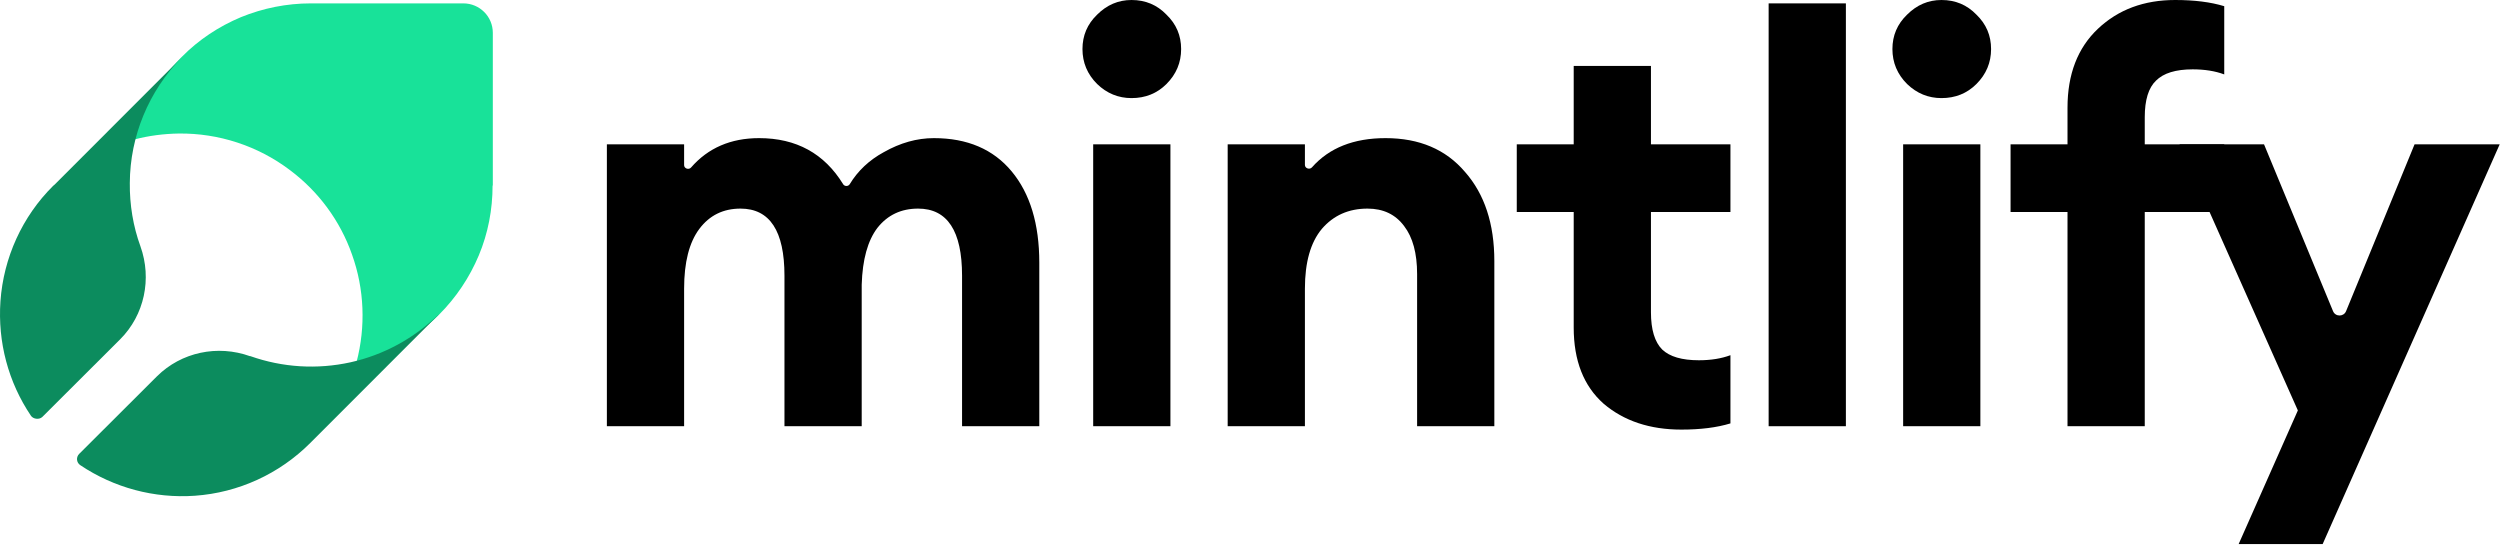
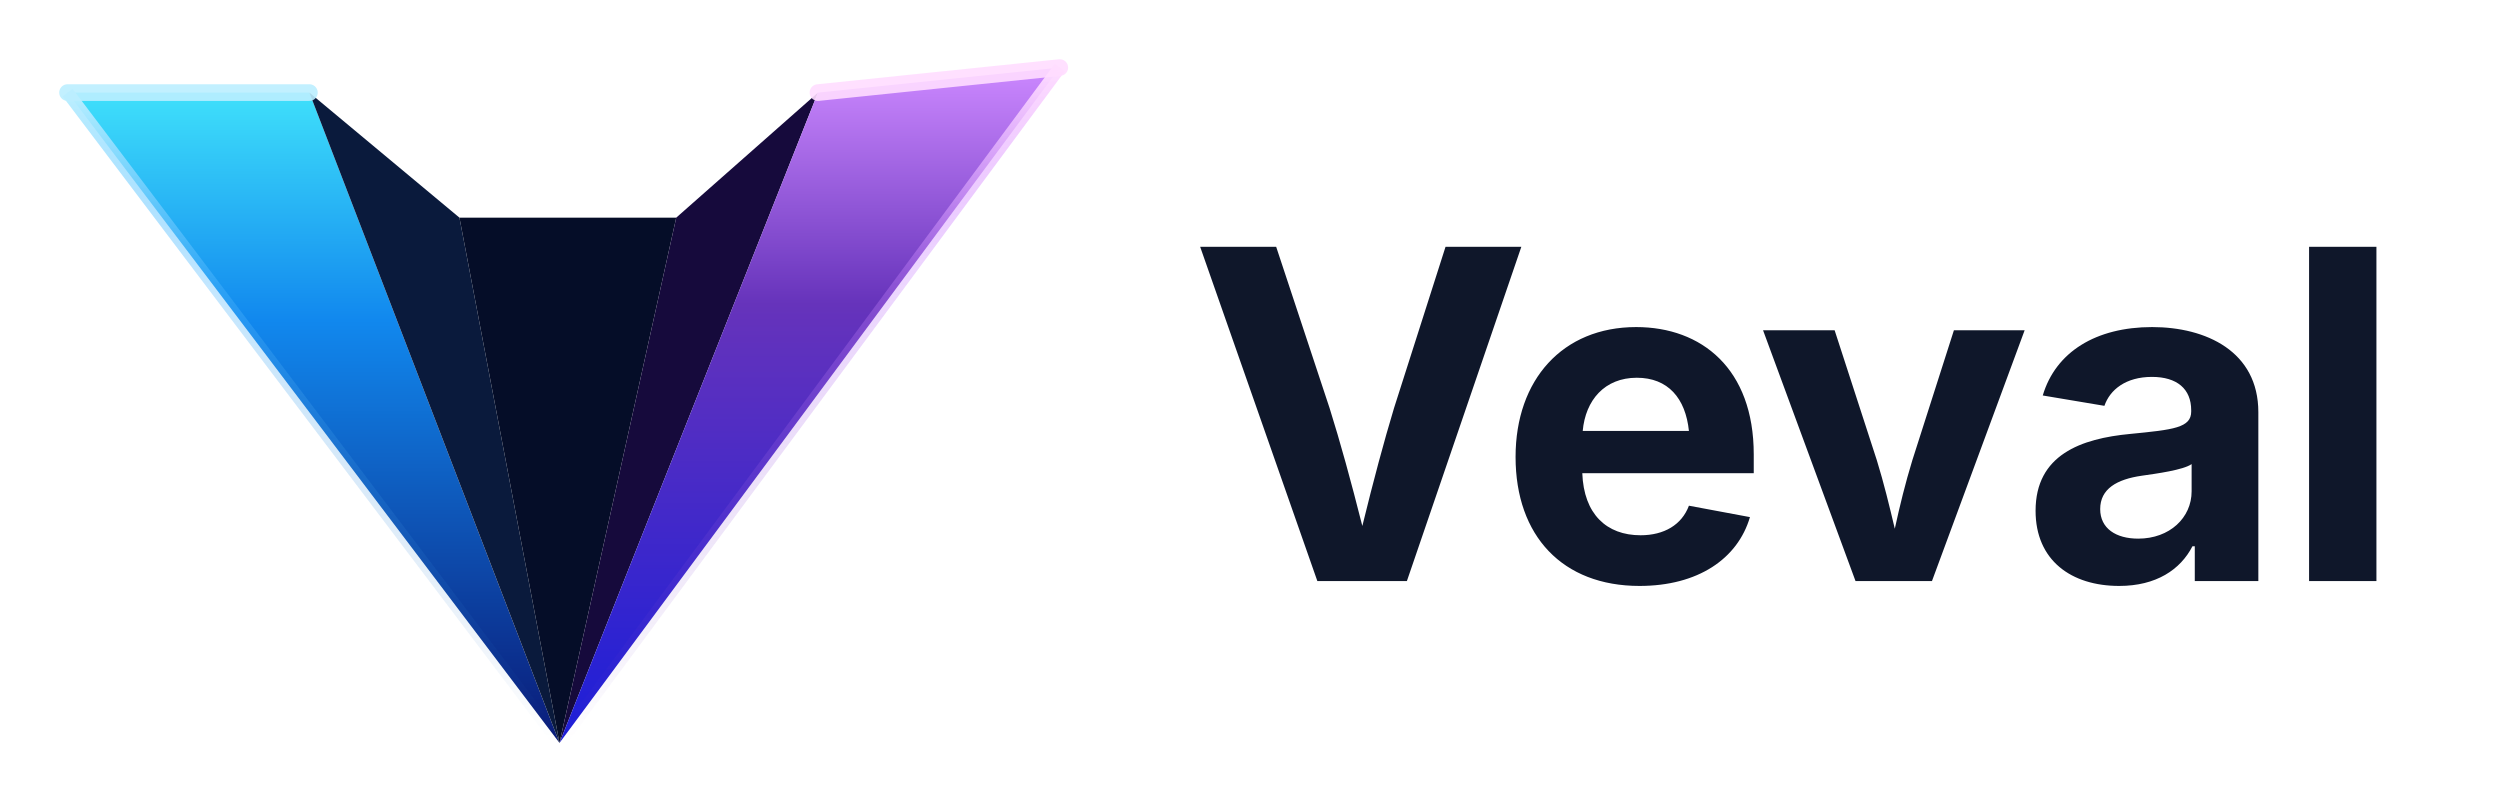
- <svg xmlns="http://www.w3.org/2000/svg" width="1682" height="367" viewBox="0 0 1682 367" fill="none">
-   <path d="M1562.69 366.037H1506.17L1546 276.14L1466.34 97.105H1523.24L1569.66 209.337C1571.28 213.26 1576.84 213.253 1578.45 209.325L1624.52 97.105H1681.79L1562.69 366.037Z" fill="black" />
-   <path d="M1391.02 286.761V142.622H1352.71V97.104H1391.02V72.449C1391.02 49.943 1397.85 32.242 1411.5 19.345C1425.16 6.448 1442.48 0 1463.47 0C1476.37 0 1487.37 1.391 1496.47 4.172V50.069C1490.4 47.793 1483.32 46.656 1475.23 46.656C1463.85 46.656 1455.63 49.184 1450.57 54.242C1445.51 59.046 1442.99 67.265 1442.99 78.897V97.104H1496.47V142.622H1442.99V286.761H1391.02Z" fill="black" />
-   <path d="M1306.22 66.001C1297.37 66.001 1289.66 62.84 1283.08 56.518C1276.51 49.943 1273.22 42.104 1273.22 33C1273.22 23.897 1276.51 16.184 1283.08 9.862C1289.66 3.287 1297.37 0 1306.22 0C1315.58 0 1323.42 3.287 1329.74 9.862C1336.31 16.184 1339.6 23.897 1339.6 33C1339.6 42.104 1336.31 49.943 1329.74 56.518C1323.42 62.84 1315.58 66.001 1306.22 66.001ZM1280.43 286.761V97.104H1332.39V286.761H1280.43Z" fill="black" />
-   <path d="M1189.94 286.761V2.276H1241.91V286.761H1189.94Z" fill="black" />
-   <path d="M1131.24 289.037C1110 289.037 1092.55 283.221 1078.89 271.588C1065.49 259.703 1058.79 242.634 1058.79 220.381V142.622H1020.48V97.104H1058.79V44.38H1110.76V97.104H1164.24V142.622H1110.76V210.14C1110.76 221.772 1113.29 230.117 1118.34 235.174C1123.4 239.979 1131.62 242.381 1143 242.381C1151.09 242.381 1158.17 241.243 1164.24 238.967V284.864C1155.14 287.646 1144.14 289.037 1131.24 289.037Z" fill="black" />
-   <path d="M825.979 286.761V97.104H877.945V110.967C877.945 113.311 881.135 114.347 882.688 112.591C894.273 99.485 910.773 92.932 932.187 92.932C954.946 92.932 972.774 100.518 985.67 115.691C998.82 130.61 1005.39 150.587 1005.39 175.622V286.761H953.429V184.346C953.429 170.438 950.521 159.691 944.704 152.105C938.888 144.265 930.67 140.346 920.049 140.346C907.405 140.346 897.164 144.898 889.325 154.001C881.738 163.105 877.945 176.507 877.945 194.208V286.761H825.979Z" fill="black" />
-   <path d="M761.286 66.001C752.436 66.001 744.723 62.84 738.148 56.518C731.574 49.943 728.286 42.104 728.286 33C728.286 23.897 731.574 16.184 738.148 9.862C744.723 3.287 752.436 0 761.286 0C770.643 0 778.482 3.287 784.804 9.862C791.379 16.184 794.666 23.897 794.666 33C794.666 42.104 791.379 49.943 784.804 56.518C778.482 62.84 770.643 66.001 761.286 66.001ZM735.493 286.761V97.104H787.459V286.761H735.493Z" fill="black" />
-   <path d="M647.273 286.761V185.484C647.273 155.392 637.411 140.346 617.686 140.346C606.307 140.346 597.204 144.645 590.376 153.243C583.801 161.84 580.261 174.61 579.755 191.553V286.761H527.789V185.484C527.789 155.392 517.927 140.346 498.203 140.346C486.571 140.346 477.341 144.898 470.513 154.001C463.685 163.105 460.272 176.507 460.272 194.208V286.761H408.306V97.104H460.272V111.103C460.272 113.435 463.407 114.462 464.939 112.704C476.419 99.522 491.68 92.932 510.72 92.932C535.742 92.932 554.588 103.262 567.259 123.923C568.258 125.553 570.718 125.527 571.712 123.894C577.189 114.891 584.802 107.731 594.548 102.415C605.675 96.093 616.928 92.932 628.307 92.932C650.813 92.932 668.261 100.392 680.652 115.311C693.043 130.231 699.239 150.714 699.239 176.76V286.761H647.273Z" fill="black" />
-   <path d="M331.569 124.833V22.09C331.569 11.065 322.625 2.276 311.764 2.276H209.069C192.938 2.276 176.967 5.472 162.113 11.544C147.26 17.775 133.685 26.724 122.345 38.228L121.546 39.027C106.533 54.207 95.833 73.062 90.402 93.834C100.145 91.277 110.206 89.999 120.268 89.839C147.1 89.52 173.453 98.148 194.855 114.287C214.18 128.668 228.873 148.481 236.859 171.331C245.164 194.5 246.122 219.746 239.893 243.554C260.496 238.122 279.503 227.416 294.675 212.396L295.474 211.597C306.813 200.252 315.917 186.67 322.145 171.81C328.374 156.95 331.409 140.971 331.409 124.833H331.569Z" fill="#18E299" />
-   <path d="M87.337 123.098C87.496 91.579 100.066 61.334 122.182 38.73L36.739 124.212C36.421 124.531 36.102 124.69 35.784 125.008C14.941 145.702 2.371 173.4 0.303 202.69C-1.607 230.07 5.553 257.131 20.828 279.736C22.285 281.892 26.238 282.601 28.466 280.532L80.813 228.319C97.202 211.923 102.293 187.568 94.497 165.759C89.564 152.229 87.178 137.743 87.337 123.098Z" fill="#0C8C5E" />
-   <path d="M294.976 211.605C278.587 227.683 258.062 238.826 235.786 243.761C213.351 248.695 190.121 247.263 168.482 239.622C168.482 239.622 168.323 239.622 168.164 239.622C146.365 231.822 122.022 236.916 105.633 253.153L53.285 305.365C51.057 307.594 51.376 311.255 54.081 313.006C76.674 328.128 103.724 335.451 131.091 333.541C160.368 331.471 187.894 318.896 208.737 298.043L209.533 297.247L294.976 211.764V211.605Z" fill="#0C8C5E" />
+ <svg xmlns="http://www.w3.org/2000/svg" viewBox="0 0 185 60">
+   <defs>
+     <linearGradient id="grad-left" x1="0" y1="50" x2="0" y2="128" gradientUnits="userSpaceOnUse">
+       <stop offset="0%" stop-color="#3fe0fb" />
+       <stop offset="35%" stop-color="#1188ee" />
+       <stop offset="100%" stop-color="#0a1a77" />
+     </linearGradient>
+     <linearGradient id="grad-right" x1="0" y1="47" x2="0" y2="128" gradientUnits="userSpaceOnUse">
+       <stop offset="0%" stop-color="#cc88ff" />
+       <stop offset="35%" stop-color="#6633bb" />
+       <stop offset="100%" stop-color="#1c1ed8" />
+     </linearGradient>
+     <linearGradient id="edge-l" x1="0" y1="50" x2="0" y2="128" gradientUnits="userSpaceOnUse">
+       <stop offset="0%" stop-color="#bbefff" stop-opacity="1" />
+       <stop offset="30%" stop-color="#55bbff" stop-opacity="0.35" />
+       <stop offset="100%" stop-color="#2266bb" stop-opacity="0" />
+     </linearGradient>
+     <linearGradient id="edge-r" x1="0" y1="47" x2="0" y2="128" gradientUnits="userSpaceOnUse">
+       <stop offset="0%" stop-color="#ffddff" stop-opacity="1" />
+       <stop offset="30%" stop-color="#cc88ff" stop-opacity="0.35" />
+       <stop offset="100%" stop-color="#6633bb" stop-opacity="0" />
+     </linearGradient>
+   </defs>
+   <g transform="translate(5,5) scale(0.617) translate(-93,-47)">
+     <polygon points="93,50  122,50  152,128" fill="url(#grad-left)" />
+     <polygon points="122,50  140,65  152,128" fill="#0a1a3c" />
+     <polygon points="140,65  166,65  152,128" fill="#050d28" />
+     <polygon points="166,65  183,50  152,128" fill="#160a3c" />
+     <polygon points="183,50  212,47  152,128" fill="url(#grad-right)" />
+     <line x1="93" y1="50" x2="152" y2="128" stroke="url(#edge-l)" stroke-width="1.5" />
+     <line x1="212" y1="47" x2="152" y2="128" stroke="url(#edge-r)" stroke-width="1.5" />
+     <line x1="93" y1="50" x2="122" y2="50" stroke="#bbeeff" stroke-width="2" stroke-linecap="round" opacity="0.9" />
+     <line x1="183" y1="50" x2="212" y2="47" stroke="#ffddff" stroke-width="2" stroke-linecap="round" opacity="0.9" />
+   </g>
+   <text x="88" y="43" font-family="-apple-system, BlinkMacSystemFont, 'Segoe UI', sans-serif" font-size="34" font-weight="700" fill="#0f172a" letter-spacing="-0.5">Veval</text>
</svg>
